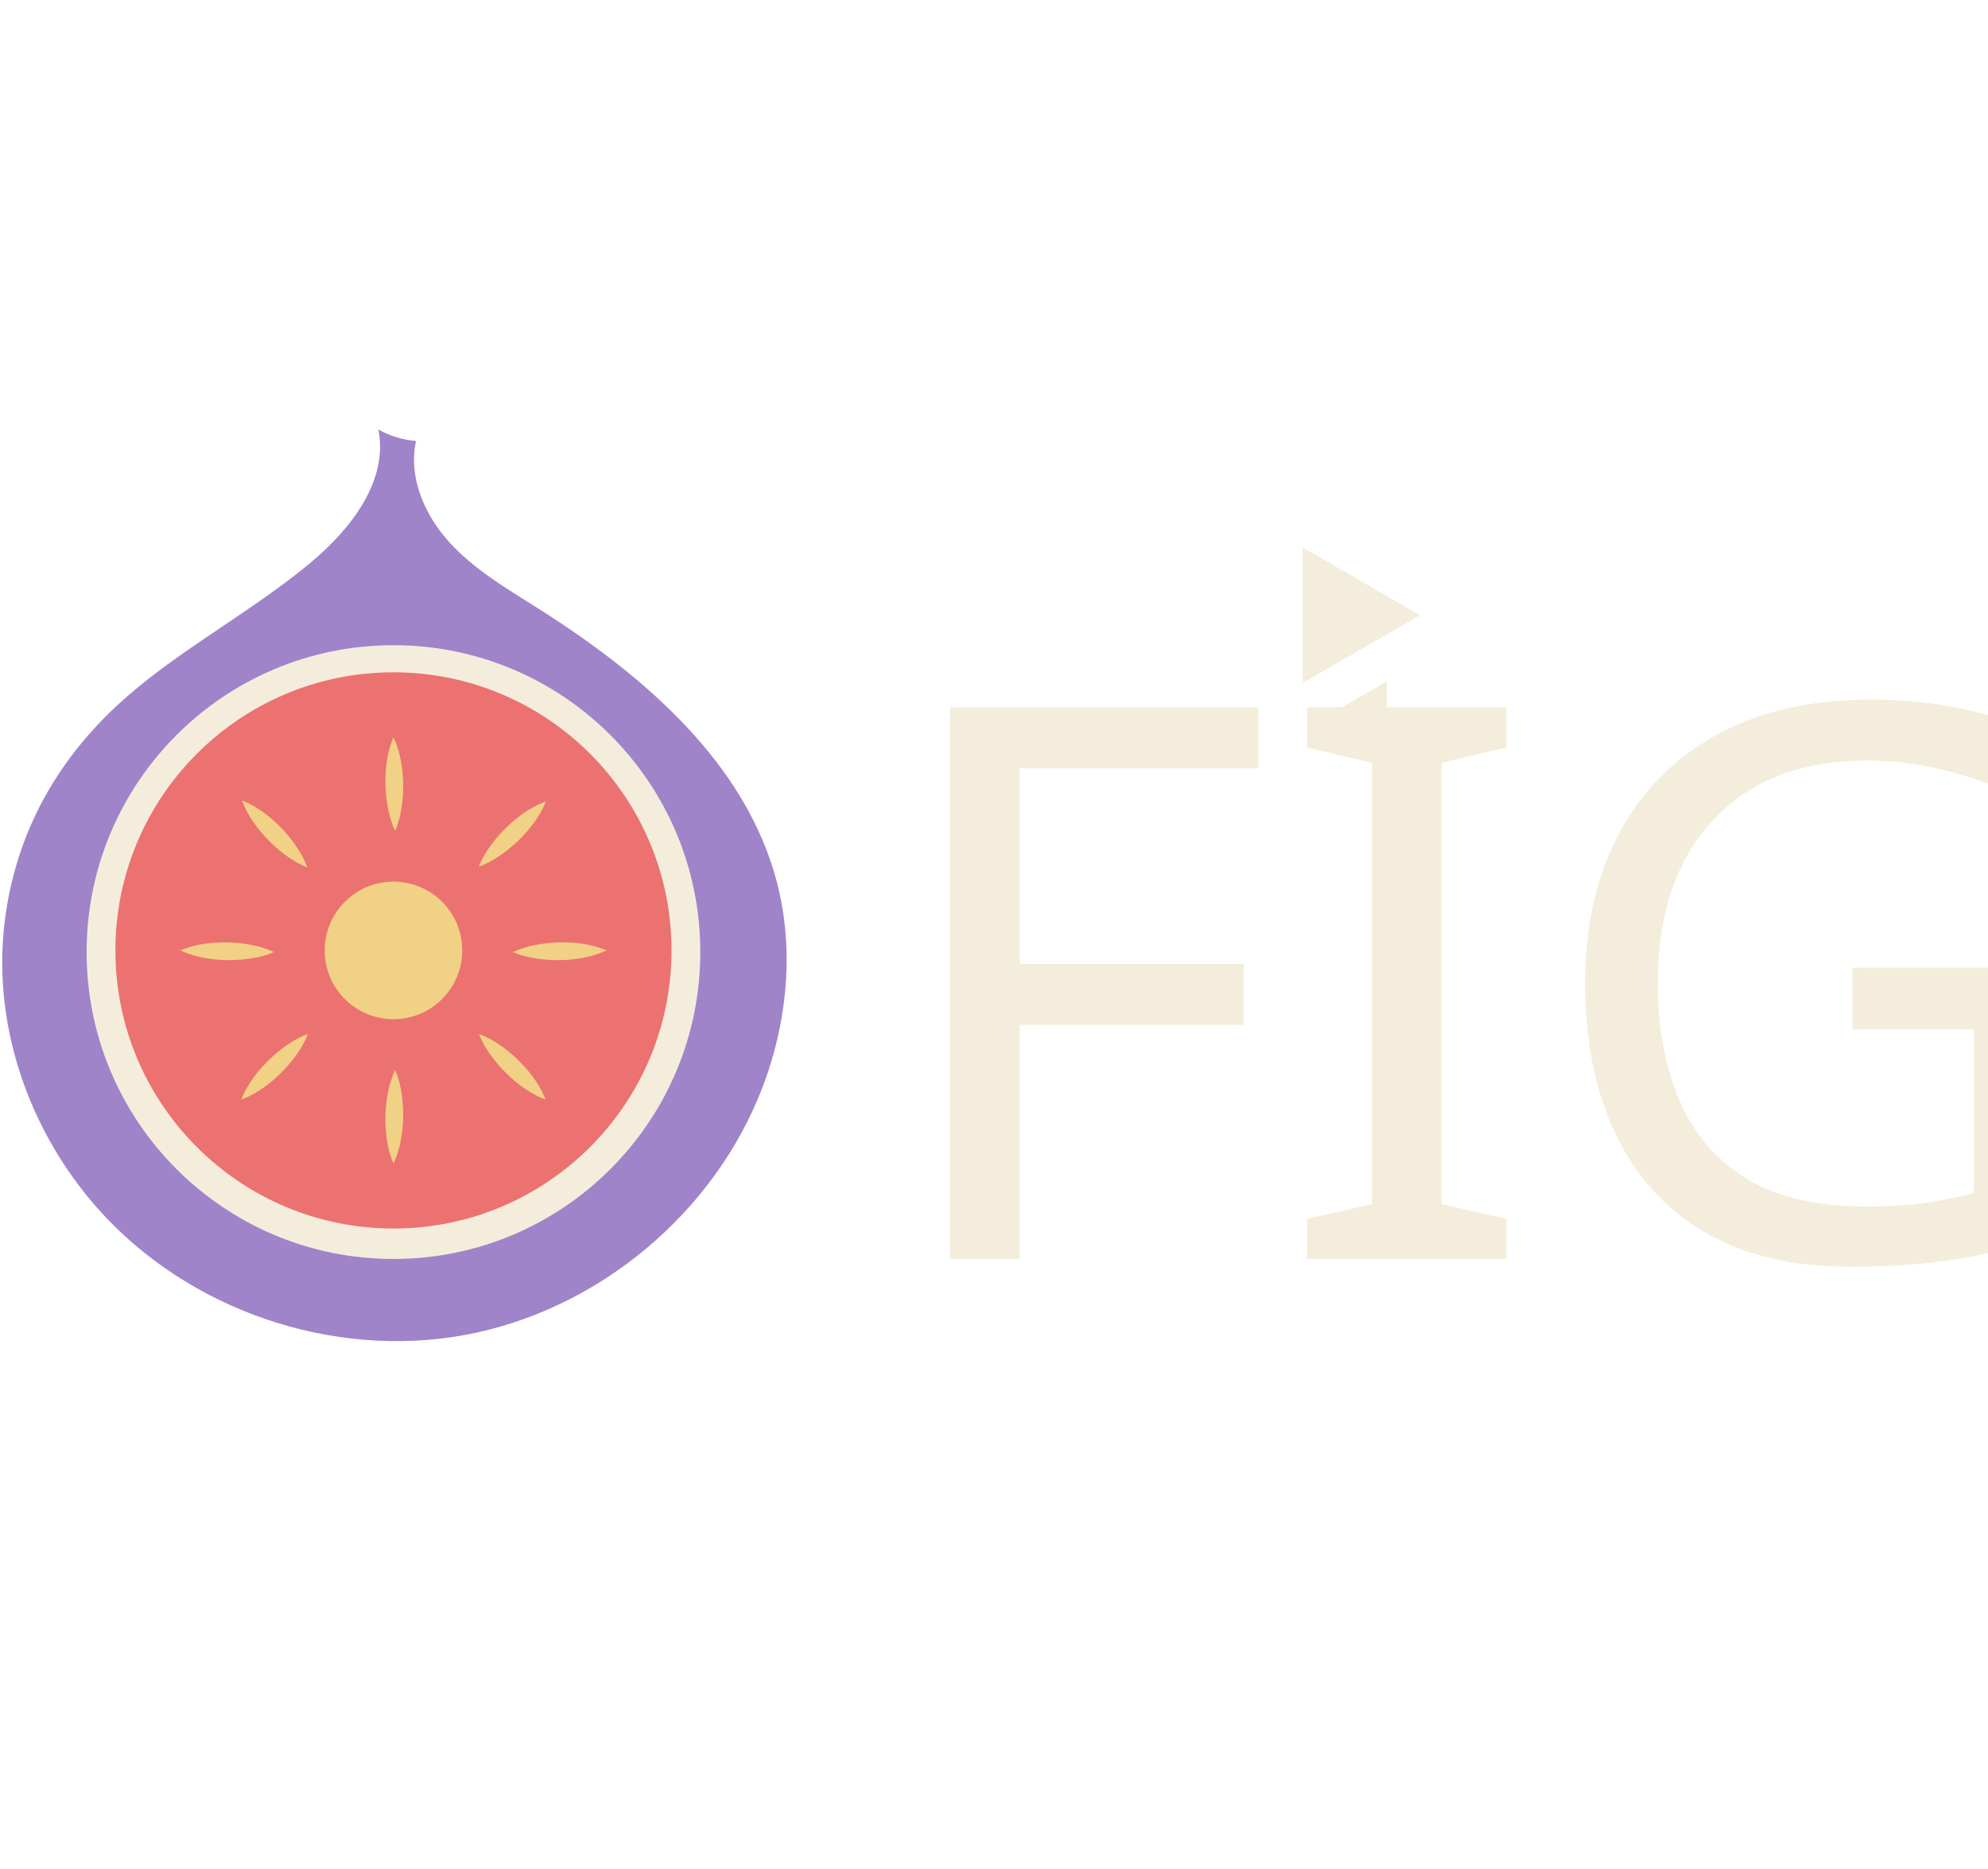
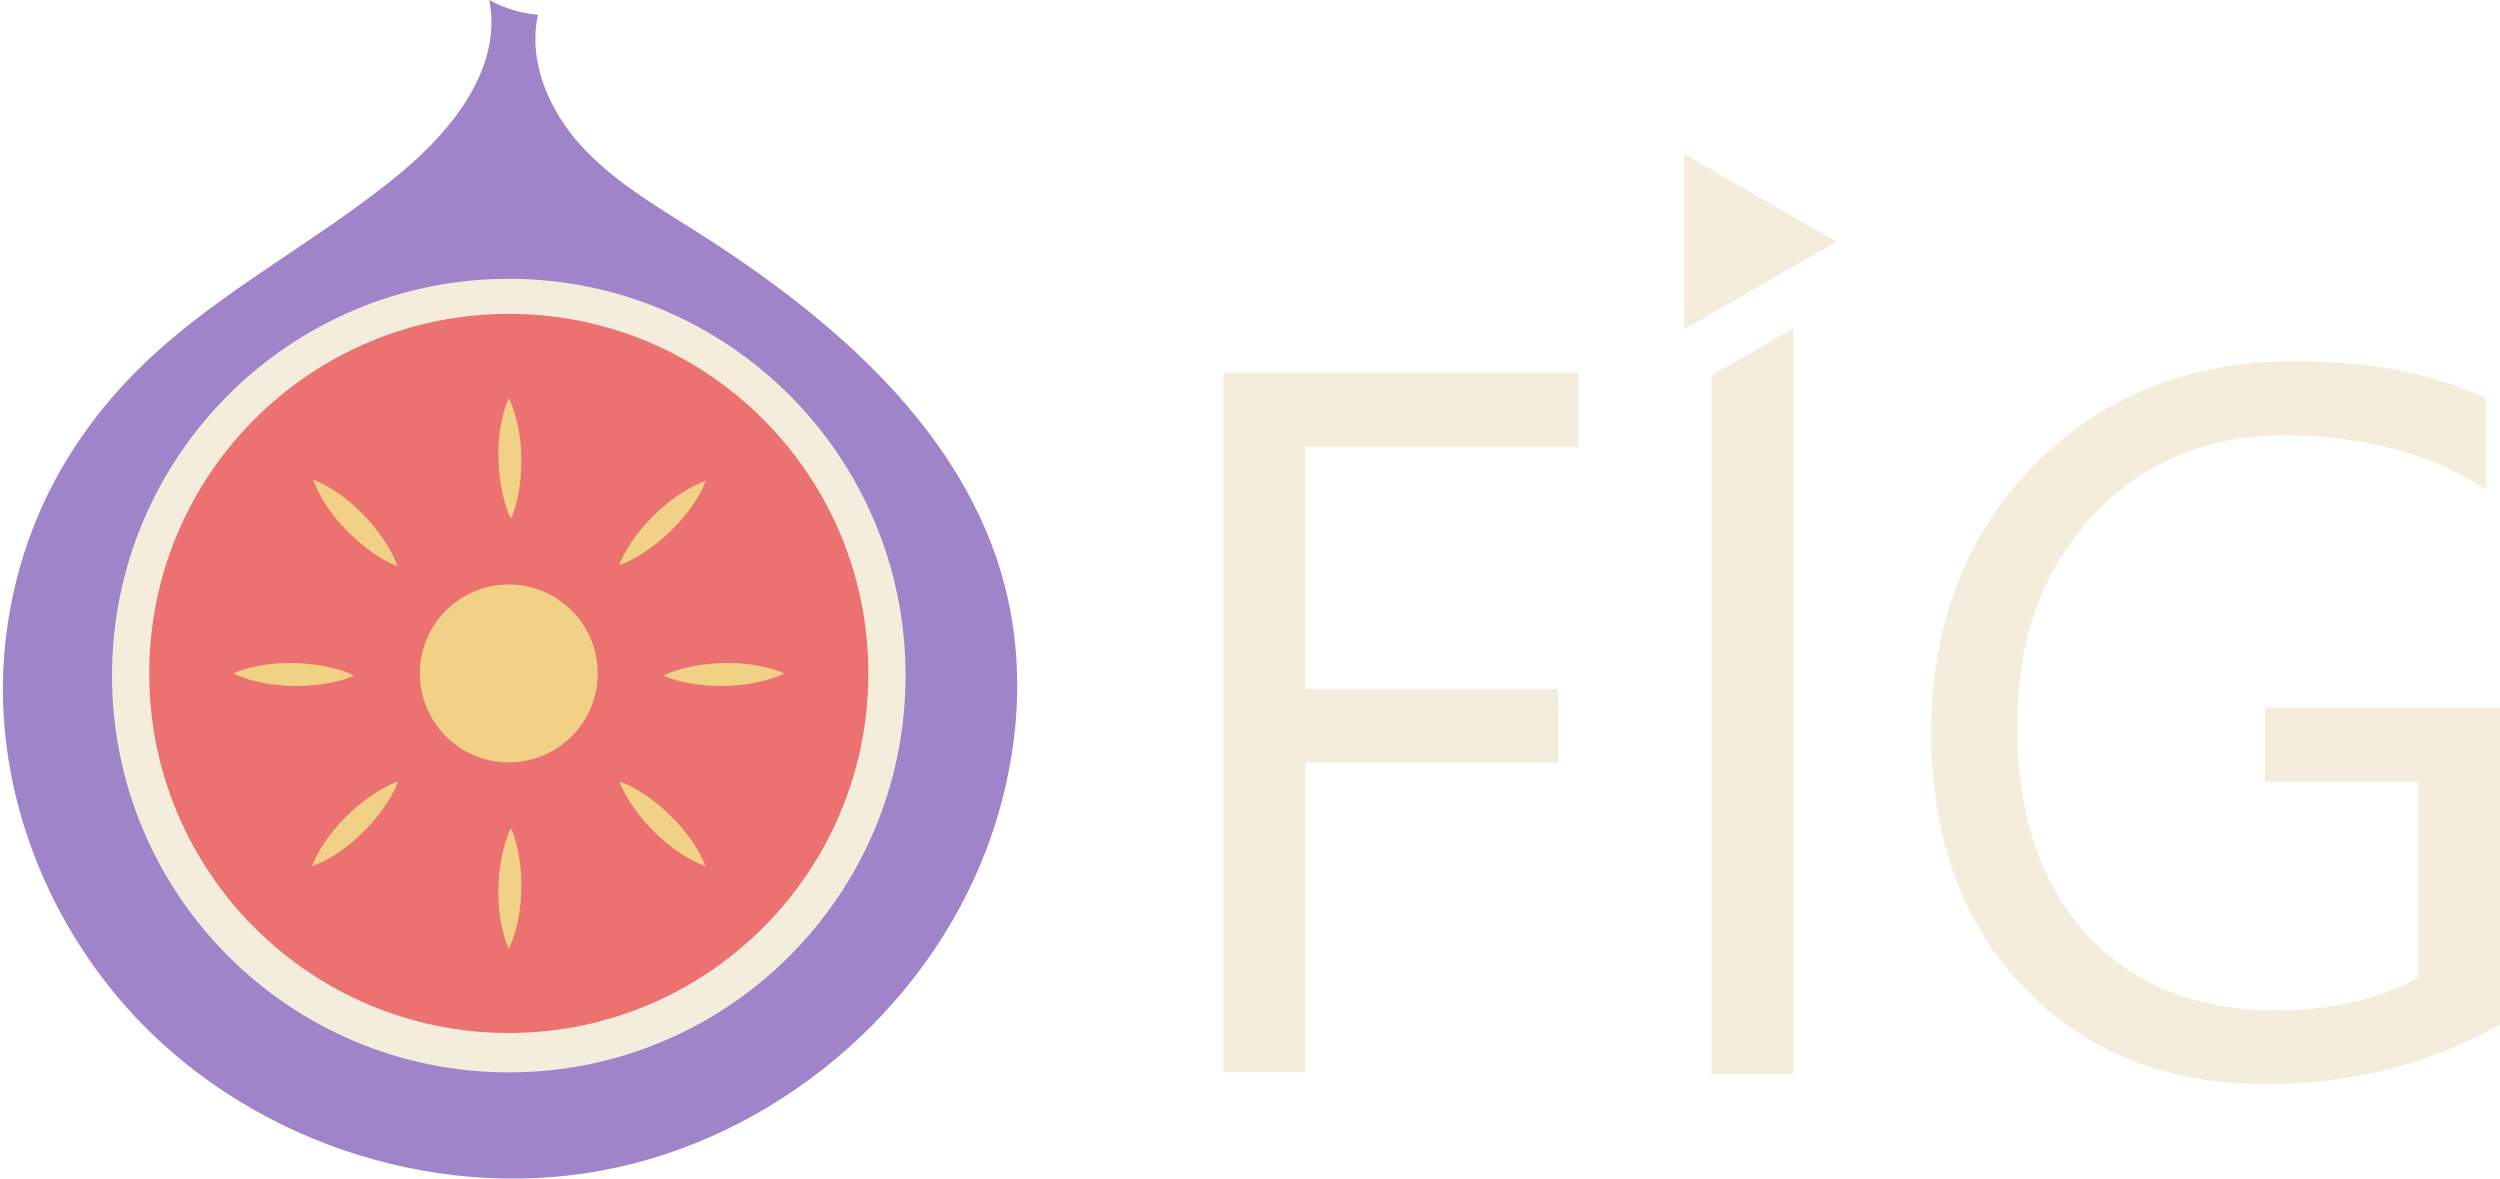
- <svg xmlns="http://www.w3.org/2000/svg" id="Layer_1" data-name="Layer 1" viewBox="0 0 1801.35 1692.94">
+ <svg xmlns="http://www.w3.org/2000/svg" id="Layer_1" data-name="Layer 1" viewBox="0 0 1751.79 825.87">
  <defs>
    <style>
-       .cls-1, .cls-2 {
+       .cls-1 {
        fill: #f5eddc;
      }

-       .cls-3 {
+       .cls-2 {
        fill: #a084ca;
      }

-       .cls-4 {
+       .cls-3 {
        fill: #f0d186;
      }

-       .cls-5 {
+       .cls-4 {
        fill: #ec7272;
-       }
- 
-       .cls-2 {
-         font-family: SegoeUISymbol, 'Segoe UI Symbol';
-         font-size: 700px;
      }
    </style>
  </defs>
  <g>
-     <path class="cls-3" d="M712.7,862.56c.97,41.42-6.85,83.19-21.6,122.01-43.5,114.39-149.49,202.71-269.84,224.87-120.35,22.16-250.85-22.63-332.24-114.02C37.2,1037.22,5.08,961.2,2.23,883.33c-1.62-44.39,6.44-89.11,23.33-130.19,16.82-40.92,42.87-77.63,74.58-108.35,31.98-30.98,69.3-55.62,106.09-80.41,25.73-17.33,51.43-34.82,75.28-54.7,36.4-30.35,70.61-74.05,61.33-120.52,10.48,5.82,22.2,9.38,34.15,10.37-7.24,32.56,7.57,66.76,29.96,91.48,22.39,24.72,51.66,41.9,79.86,59.71,95.69,60.43,189.43,140.19,217.49,249.83,5.19,20.3,7.92,41.11,8.4,62.01Z" />
-     <circle class="cls-1" cx="356.52" cy="862.56" r="278.03" />
-     <circle class="cls-5" cx="356.52" cy="861.05" r="251.95" />
-     <circle class="cls-4" cx="356.52" cy="861.05" r="62.32" />
-     <path class="cls-4" d="M163.41,861.05c21.7-9.35,51.63-9.18,74.13-2.61,3.6,1.13,7.1,2.34,10.51,4.12-3.47,1.66-7.02,2.75-10.65,3.74-22.71,5.76-52.62,4.87-73.98-5.26h0Z" />
-     <path class="cls-4" d="M356.52,667.94c10.12,21.35,11.02,51.27,5.26,73.98-1,3.64-2.09,7.18-3.74,10.65-1.78-3.41-3-6.91-4.12-10.51-6.57-22.49-6.75-52.42,2.61-74.13h0Z" />
-     <path class="cls-4" d="M356.52,1054.15c-9.35-21.7-9.18-51.63-2.61-74.13,1.13-3.6,2.34-7.1,4.12-10.51,1.66,3.47,2.75,7.02,3.74,10.65,5.76,22.71,4.87,52.62-5.26,73.98h0Z" />
-     <path class="cls-4" d="M219.32,725.15c22,8.63,43.14,29.81,54.5,50.32,1.76,3.33,3.4,6.66,4.56,10.32-3.63-1.27-6.92-2.99-10.2-4.84-20.19-11.89-40.82-33.57-48.86-55.8h0Z" />
-     <path class="cls-4" d="M494.63,726.07c-8.65,21.99-29.85,43.12-50.37,54.45-3.33,1.76-6.66,3.39-10.33,4.55,1.27-3.63,2.99-6.92,4.85-10.2,11.91-20.18,33.61-40.78,55.85-48.81h0Z" />
-     <path class="cls-4" d="M494.42,996.24c-22.17-8.18-43.74-28.93-55.52-49.19-1.83-3.29-3.53-6.59-4.77-10.23,3.66,1.19,6.98,2.85,10.3,4.63,20.43,11.47,41.49,32.73,49.99,54.79h0Z" />
-     <path class="cls-4" d="M218.61,996.24c8.49-22.05,29.56-43.31,49.99-54.79,3.32-1.78,6.64-3.44,10.3-4.63-1.24,3.64-2.94,6.93-4.77,10.23-11.77,20.26-33.34,41.01-55.52,49.19h0Z" />
-     <path class="cls-4" d="M549.62,861.05c-21.35,10.12-51.27,11.02-73.98,5.26-3.63-1-7.18-2.09-10.65-3.74,3.41-1.78,6.91-3,10.51-4.12,22.49-6.57,52.42-6.75,74.13,2.61h0Z" />
+     <path class="cls-2" d="M712.7,473.4c.97,41.42-6.85,83.19-21.6,122.01-43.5,114.39-149.49,202.71-269.84,224.87-120.35,22.16-250.85-22.63-332.24-114.02C37.2,648.05,5.08,572.04,2.23,494.16c-1.62-44.39,6.44-89.11,23.33-130.19,16.82-40.92,42.87-77.63,74.58-108.35,31.98-30.98,69.3-55.62,106.09-80.41,25.73-17.33,51.43-34.82,75.28-54.7,36.4-30.35,70.61-74.05,61.33-120.52,10.48,5.82,22.2,9.38,34.15,10.37-7.24,32.56,7.57,66.76,29.96,91.48,22.39,24.72,51.66,41.9,79.86,59.71,95.69,60.43,189.43,140.19,217.49,249.83,5.19,20.3,7.92,41.11,8.4,62.01Z" />
+     <circle class="cls-1" cx="356.52" cy="473.4" r="278.03" />
+     <circle class="cls-4" cx="356.52" cy="471.88" r="251.95" />
+     <circle class="cls-3" cx="356.52" cy="471.88" r="62.32" />
+     <path class="cls-3" d="M163.41,471.88c21.7-9.35,51.63-9.18,74.13-2.61,3.6,1.13,7.1,2.34,10.51,4.12-3.47,1.66-7.02,2.75-10.65,3.74-22.71,5.76-52.62,4.87-73.98-5.26h0Z" />
+     <path class="cls-3" d="M356.52,278.77c10.12,21.35,11.02,51.27,5.26,73.98-1,3.64-2.09,7.18-3.74,10.65-1.78-3.41-3-6.91-4.12-10.51-6.57-22.49-6.75-52.42,2.61-74.13h0Z" />
+     <path class="cls-3" d="M356.52,664.99c-9.35-21.7-9.18-51.63-2.61-74.13,1.13-3.6,2.34-7.1,4.12-10.51,1.66,3.47,2.75,7.02,3.74,10.65,5.76,22.71,4.87,52.62-5.26,73.98h0Z" />
+     <path class="cls-3" d="M219.32,335.98c22,8.63,43.14,29.81,54.5,50.32,1.76,3.33,3.4,6.66,4.56,10.32-3.63-1.27-6.92-2.99-10.2-4.84-20.19-11.89-40.82-33.57-48.86-55.8h0Z" />
+     <path class="cls-3" d="M494.63,336.9c-8.65,21.99-29.85,43.12-50.37,54.45-3.33,1.76-6.66,3.39-10.33,4.55,1.27-3.63,2.99-6.92,4.85-10.2,11.91-20.18,33.61-40.78,55.85-48.81h0Z" />
+     <path class="cls-3" d="M494.42,607.07c-22.17-8.18-43.74-28.93-55.52-49.19-1.83-3.29-3.53-6.59-4.77-10.23,3.66,1.19,6.98,2.85,10.3,4.63,20.43,11.47,41.49,32.73,49.99,54.79h0Z" />
+     <path class="cls-3" d="M218.61,607.07c8.49-22.05,29.56-43.31,49.99-54.79,3.32-1.78,6.64-3.44,10.3-4.63-1.24,3.64-2.94,6.93-4.77,10.23-11.77,20.26-33.34,41.01-55.52,49.19h0Z" />
+     <path class="cls-3" d="M549.62,471.88c-21.35,10.12-51.27,11.02-73.98,5.26-3.63-1-7.18-2.09-10.65-3.74,3.41-1.78,6.91-3,10.51-4.12,22.49-6.57,52.42-6.75,74.13,2.61h0Z" />
  </g>
-   <text />
-   <text class="cls-2" transform="translate(793.05 1140.59)">
-     <tspan x="0" y="0">FIG</tspan>
-   </text>
-   <polygon class="cls-1" points="1286.69 557.38 1180.23 495.92 1180.23 618.84 1286.69 557.38" />
-   <polygon class="cls-1" points="1256.52 617.31 1256.52 650.46 1199.1 650.46 1256.52 617.31" />
+   <g>
+     <g>
+       <path class="cls-1" d="M1106.13,313.24h-191.41v169.53h177.05v51.61h-177.05v217.04h-57.42V261.29h248.83v51.95Z" />
+       <path class="cls-1" d="M1751.79,717.93c-49.22,27.8-103.91,41.7-164.06,41.7-69.96,0-126.52-22.56-169.7-67.68-43.18-45.12-64.77-104.81-64.77-179.1s23.98-138.14,71.95-186.79c47.96-48.65,108.75-72.97,182.35-72.97,53.32,0,98.1,8.66,134.33,25.98v63.57c-39.65-25.06-86.59-37.6-140.82-37.6s-99.92,18.92-135.01,56.74c-35.09,37.83-52.64,86.82-52.64,146.97s16.29,110.69,48.88,146.12c32.58,35.43,76.79,53.15,132.62,53.15,38.28,0,71.44-7.63,99.46-22.9v-137.4h-107.32v-51.95h164.75v222.17Z" />
+     </g>
+     <g>
+       <polygon class="cls-1" points="1180.02 107.75 1180.02 230.92 1286.69 169.33 1180.02 107.75" />
+       <polygon class="cls-1" points="1256.52 230.13 1256.52 752.43 1199.1 752.43 1199.1 263.28 1200.81 262.29 1256.52 230.13" />
+     </g>
+   </g>
</svg>
